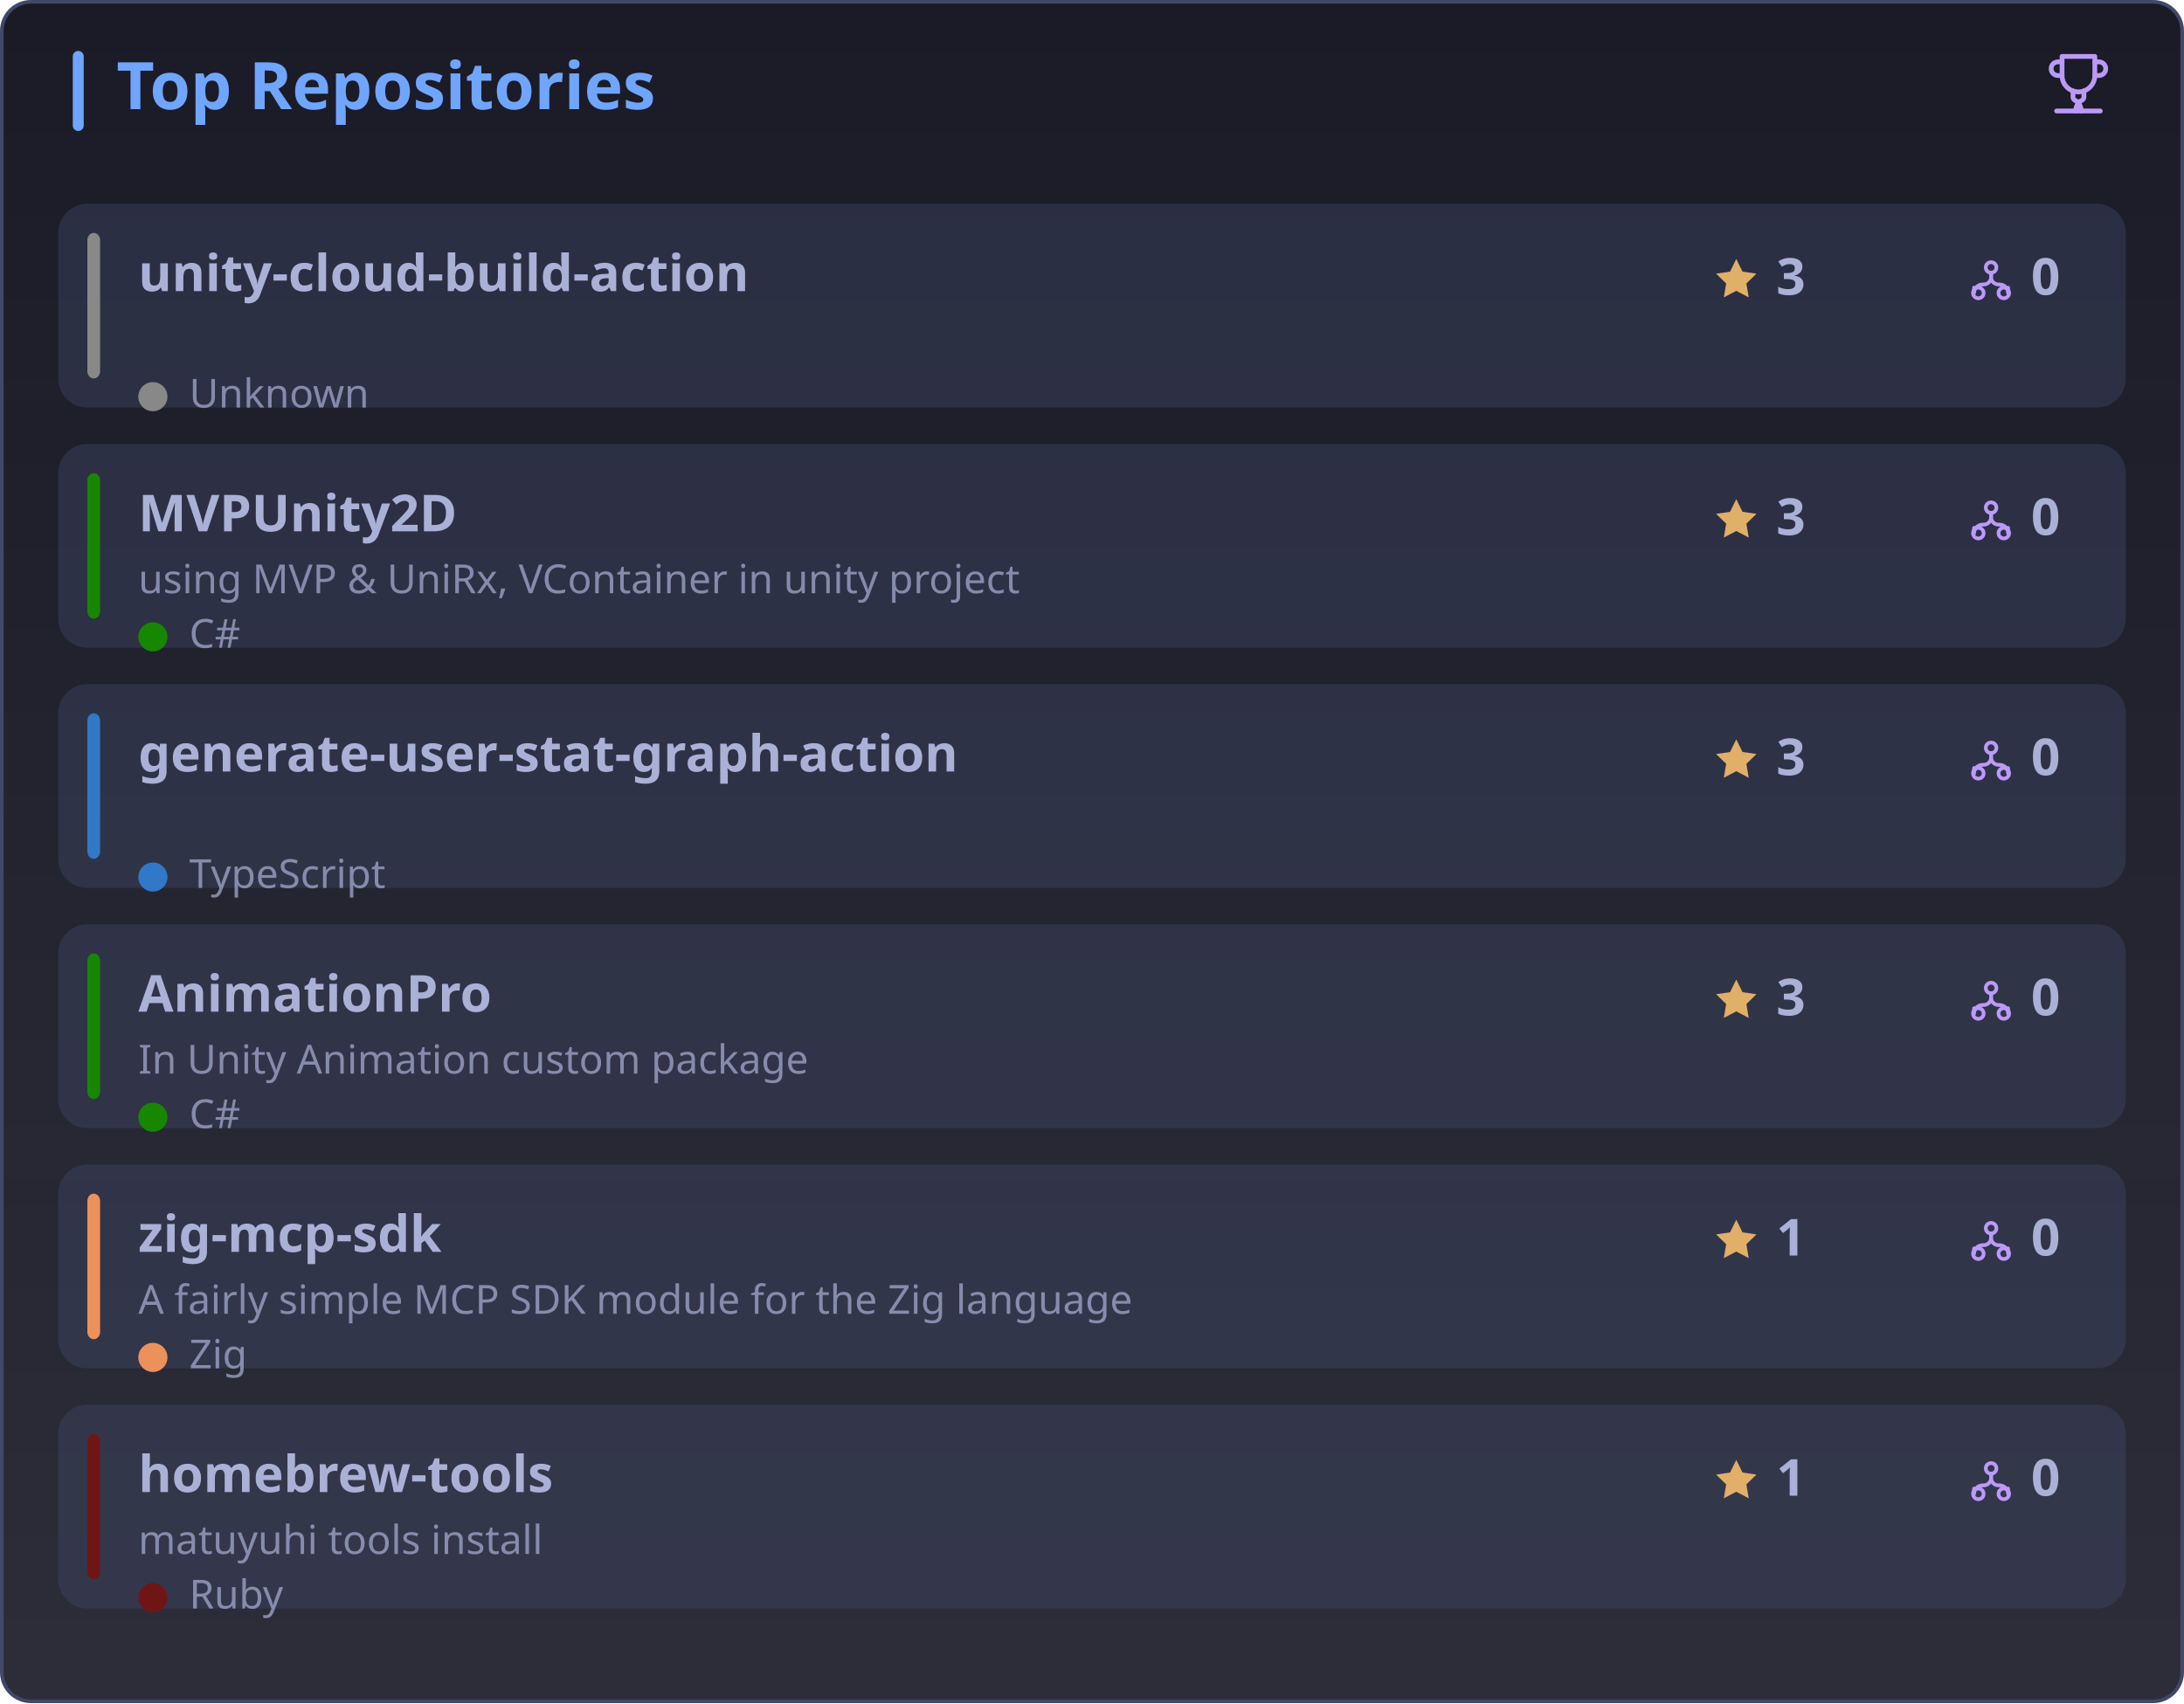
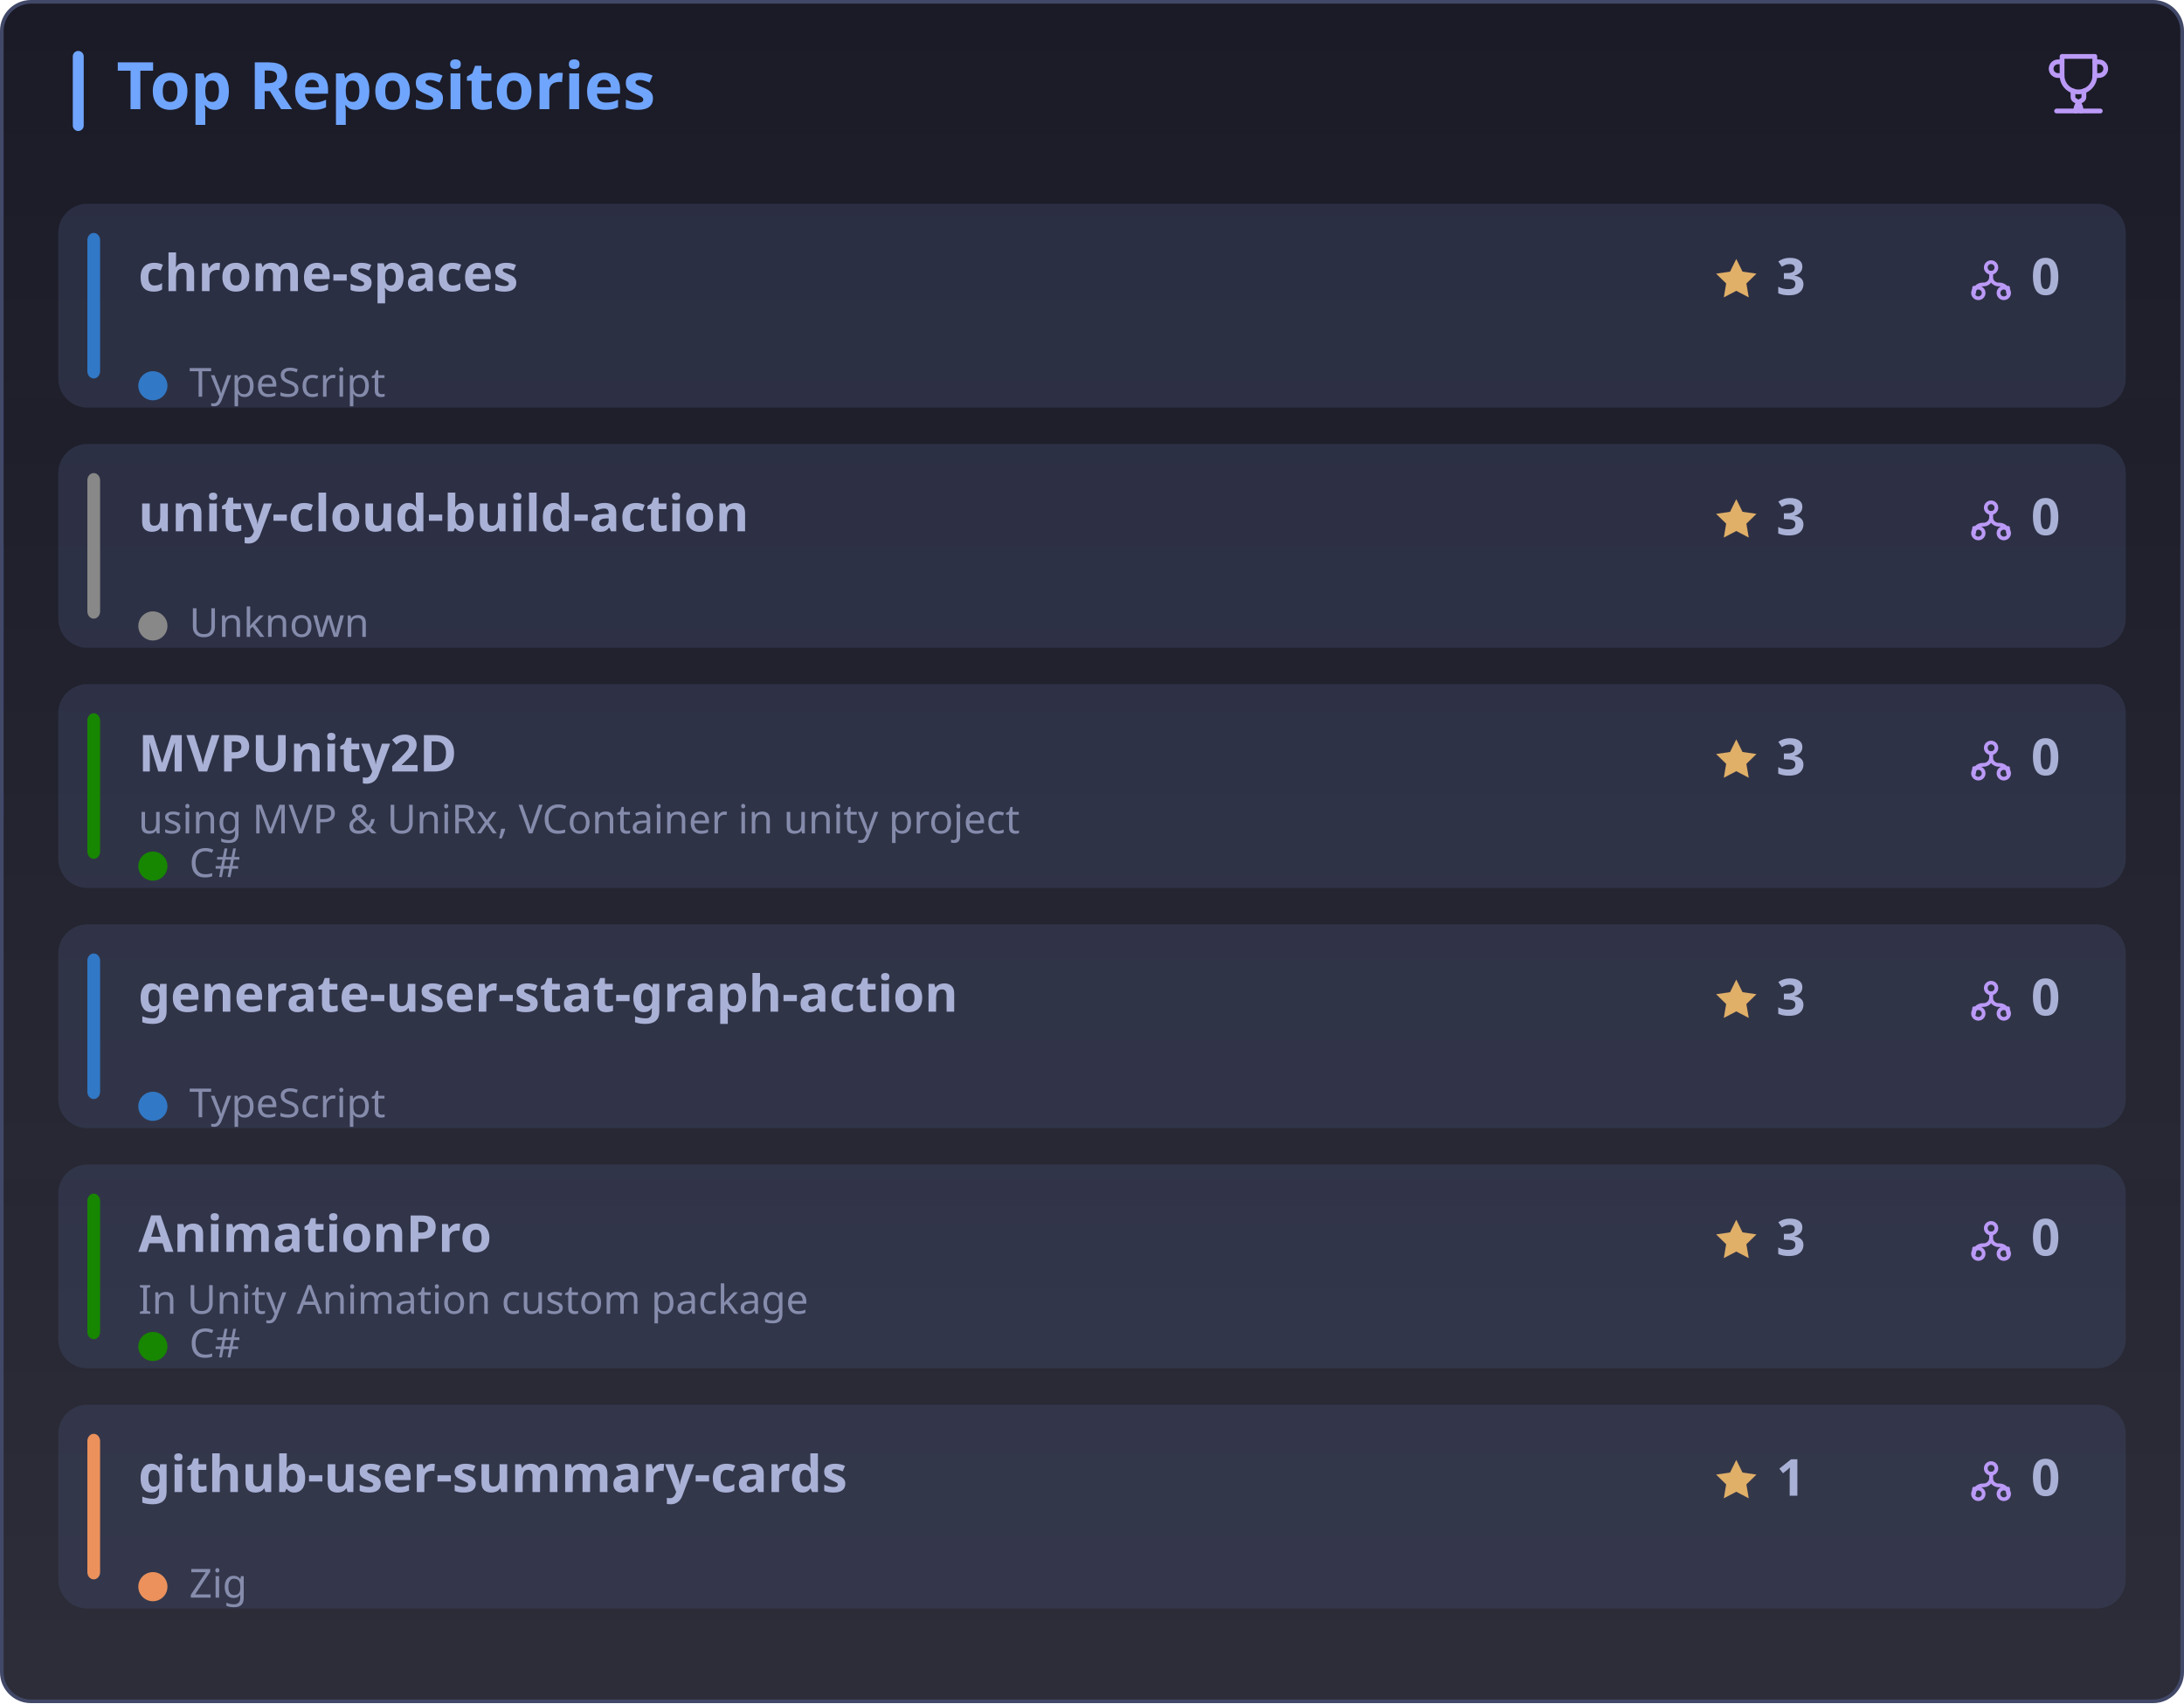
<svg xmlns="http://www.w3.org/2000/svg" width="600" height="468" viewBox="0 0 600 468" fill="none">
  <defs>
    <linearGradient id="card-bg" x1="0" y1="0" x2="0" y2="1">
      <stop offset="0%" stop-color="#1a1b27" stop-opacity="1" />
      <stop offset="100%" stop-color="#1a1b27" stop-opacity="0.92" />
    </linearGradient>
  </defs>
  <style>
.title    { font: 700 18px 'Segoe UI', system-ui, Sans-Serif; fill: #70a5fd; }
.text     { font: 400 13px 'Segoe UI', system-ui, Sans-Serif; fill: #a9b1d6; }
.muted    { font: 400 11px 'Segoe UI', system-ui, Sans-Serif; fill: #a9b1d6; opacity: 0.7; }
.bold     { font: 700 14px 'Segoe UI', system-ui, Sans-Serif; fill: #a9b1d6; }
.num      { font: 700 15px 'Segoe UI', system-ui, Sans-Serif; fill: #a9b1d6; }
.huge     { font: 800 30px 'Segoe UI', system-ui, Sans-Serif; }
.label    { font: 600 10px 'Segoe UI', system-ui, Sans-Serif; fill: #a9b1d6; opacity: 0.7; letter-spacing: 0.6px; }
.fadein   { animation: fadein 0.6s ease-in both; }
@keyframes fadein { from { opacity: 0; transform: translateY(4px); } to { opacity: 1; transform: translateY(0); } }
</style>
  <rect x="0.5" y="0.5" rx="8" ry="8" width="599" height="467" fill="url(#card-bg)" stroke="#414868" />
  <rect x="20" y="14" width="3" height="22" rx="1.5" fill="#70a5fd" />
  <text class="title" x="32" y="30">Top Repositories</text>
  <g transform="translate(562.00,14.00) scale(0.75)" fill="none" stroke="#bb9af7" stroke-width="1.75" stroke-linecap="round" stroke-linejoin="round">
    <path d="M6 9H4.5a2.5 2.5 0 0 1 0-5H6" />
    <path d="M18 9h1.5a2.5 2.5 0 0 0 0-5H18" />
    <path d="M4 22h16" />
    <path d="M10 14.66V17c0 .55.47.98.97 1.21C12.04 18.75 13 20.24 13 22" />
    <path d="M14 14.66V17c0 .55-.47.98-.97 1.21C11.96 18.75 11 20.24 11 22" />
    <path d="M18 2H6v7a6 6 0 0 0 12 0V2z" />
  </g>
  <rect x="16.00" y="56.00" width="568.00" height="56.00" rx="8.00" fill="#414868" opacity="0.40" />
-   <rect x="24.00" y="64.00" width="3.5" height="40.00" rx="2" fill="#888888" />
-   <text class="bold" x="38.00" y="80.00">unity-cloud-build-action</text>
-   <circle cx="42.00" cy="109.00" r="4.00" fill="#888888" />
-   <text class="muted" x="52.00" y="112.00">Unknown</text>
+   <rect x="24.00" y="64.00" width="3.5" height="40.00" rx="2" fill="#3178c6" />
+   <text class="bold" x="38.00" y="80.00">chrome-spaces</text>
+   <circle cx="42.00" cy="106.00" r="4.00" fill="#3178c6" />
+   <text class="muted" x="52.00" y="109.00">TypeScript</text>
  <g transform="translate(470.00,70.00) scale(0.5833)" fill="#e0af68" stroke="none">
    <path d="M12 2l2.939 5.955 6.572.955-4.755 4.635 1.123 6.545L12 17l-5.878 3.09 1.123-6.545L2.49 8.91l6.572-.955z" />
  </g>
  <text class="bold" x="488.00" y="81.00">3</text>
  <g transform="translate(540.00,70.00) scale(0.5833)" fill="none" stroke="#bb9af7" stroke-width="1.75" stroke-linecap="round" stroke-linejoin="round">
    <circle cx="12" cy="6" r="2.5" />
    <circle cx="6" cy="18" r="2.5" />
    <circle cx="18" cy="18" r="2.5" />
    <path d="M12 8.5v2A3.5 3.5 0 0 1 8.5 14H8a4 4 0 0 0-4 4v-2.5" />
    <path d="M12 8.5v2A3.5 3.5 0 0 0 15.5 14H16a4 4 0 0 1 4 4v-2.5" />
  </g>
  <text class="bold" x="558.00" y="81.00">0</text>
  <rect x="16.00" y="122.00" width="568.00" height="56.00" rx="8.00" fill="#414868" opacity="0.40" />
-   <rect x="24.00" y="130.00" width="3.5" height="40.00" rx="2" fill="#178600" />
-   <text class="bold" x="38.00" y="146.00">MVPUnity2D</text>
-   <text class="muted" x="38.00" y="163.00">using MVP &amp; UniRx, VContainer in unity project</text>
-   <circle cx="42.00" cy="175.00" r="4.00" fill="#178600" />
-   <text class="muted" x="52.00" y="178.00">C#</text>
+   <rect x="24.00" y="130.00" width="3.5" height="40.00" rx="2" fill="#888888" />
+   <text class="bold" x="38.00" y="146.00">unity-cloud-build-action</text>
+   <circle cx="42.00" cy="172.00" r="4.00" fill="#888888" />
+   <text class="muted" x="52.00" y="175.00">Unknown</text>
  <g transform="translate(470.00,136.00) scale(0.5833)" fill="#e0af68" stroke="none">
    <path d="M12 2l2.939 5.955 6.572.955-4.755 4.635 1.123 6.545L12 17l-5.878 3.09 1.123-6.545L2.49 8.91l6.572-.955z" />
  </g>
  <text class="bold" x="488.00" y="147.00">3</text>
  <g transform="translate(540.00,136.00) scale(0.5833)" fill="none" stroke="#bb9af7" stroke-width="1.75" stroke-linecap="round" stroke-linejoin="round">
    <circle cx="12" cy="6" r="2.5" />
    <circle cx="6" cy="18" r="2.5" />
    <circle cx="18" cy="18" r="2.5" />
    <path d="M12 8.5v2A3.5 3.5 0 0 1 8.5 14H8a4 4 0 0 0-4 4v-2.5" />
    <path d="M12 8.5v2A3.5 3.5 0 0 0 15.5 14H16a4 4 0 0 1 4 4v-2.5" />
  </g>
  <text class="bold" x="558.00" y="147.00">0</text>
  <rect x="16.00" y="188.00" width="568.00" height="56.00" rx="8.00" fill="#414868" opacity="0.40" />
-   <rect x="24.00" y="196.00" width="3.5" height="40.00" rx="2" fill="#3178c6" />
-   <text class="bold" x="38.00" y="212.00">generate-user-stat-graph-action</text>
-   <circle cx="42.00" cy="241.00" r="4.00" fill="#3178c6" />
-   <text class="muted" x="52.00" y="244.00">TypeScript</text>
+   <rect x="24.00" y="196.00" width="3.5" height="40.00" rx="2" fill="#178600" />
+   <text class="bold" x="38.00" y="212.00">MVPUnity2D</text>
+   <text class="muted" x="38.00" y="229.00">using MVP &amp; UniRx, VContainer in unity project</text>
+   <circle cx="42.00" cy="238.00" r="4.00" fill="#178600" />
+   <text class="muted" x="52.00" y="241.00">C#</text>
  <g transform="translate(470.00,202.00) scale(0.5833)" fill="#e0af68" stroke="none">
    <path d="M12 2l2.939 5.955 6.572.955-4.755 4.635 1.123 6.545L12 17l-5.878 3.09 1.123-6.545L2.49 8.91l6.572-.955z" />
  </g>
  <text class="bold" x="488.00" y="213.00">3</text>
  <g transform="translate(540.00,202.00) scale(0.5833)" fill="none" stroke="#bb9af7" stroke-width="1.75" stroke-linecap="round" stroke-linejoin="round">
    <circle cx="12" cy="6" r="2.5" />
    <circle cx="6" cy="18" r="2.5" />
    <circle cx="18" cy="18" r="2.5" />
    <path d="M12 8.5v2A3.5 3.5 0 0 1 8.5 14H8a4 4 0 0 0-4 4v-2.5" />
    <path d="M12 8.5v2A3.5 3.5 0 0 0 15.5 14H16a4 4 0 0 1 4 4v-2.5" />
  </g>
  <text class="bold" x="558.00" y="213.00">0</text>
  <rect x="16.00" y="254.00" width="568.00" height="56.00" rx="8.00" fill="#414868" opacity="0.40" />
-   <rect x="24.00" y="262.00" width="3.5" height="40.00" rx="2" fill="#178600" />
-   <text class="bold" x="38.00" y="278.00">AnimationPro</text>
-   <text class="muted" x="38.00" y="295.00">In Unity Animation custom package</text>
-   <circle cx="42.00" cy="307.00" r="4.00" fill="#178600" />
-   <text class="muted" x="52.00" y="310.00">C#</text>
+   <rect x="24.00" y="262.00" width="3.5" height="40.00" rx="2" fill="#3178c6" />
+   <text class="bold" x="38.00" y="278.00">generate-user-stat-graph-action</text>
+   <circle cx="42.00" cy="304.00" r="4.00" fill="#3178c6" />
+   <text class="muted" x="52.00" y="307.00">TypeScript</text>
  <g transform="translate(470.00,268.00) scale(0.5833)" fill="#e0af68" stroke="none">
    <path d="M12 2l2.939 5.955 6.572.955-4.755 4.635 1.123 6.545L12 17l-5.878 3.09 1.123-6.545L2.49 8.91l6.572-.955z" />
  </g>
  <text class="bold" x="488.00" y="279.00">3</text>
  <g transform="translate(540.00,268.00) scale(0.5833)" fill="none" stroke="#bb9af7" stroke-width="1.75" stroke-linecap="round" stroke-linejoin="round">
    <circle cx="12" cy="6" r="2.5" />
    <circle cx="6" cy="18" r="2.5" />
    <circle cx="18" cy="18" r="2.5" />
    <path d="M12 8.5v2A3.5 3.5 0 0 1 8.5 14H8a4 4 0 0 0-4 4v-2.5" />
    <path d="M12 8.5v2A3.5 3.5 0 0 0 15.5 14H16a4 4 0 0 1 4 4v-2.5" />
  </g>
  <text class="bold" x="558.00" y="279.00">0</text>
  <rect x="16.00" y="320.00" width="568.00" height="56.00" rx="8.00" fill="#414868" opacity="0.40" />
-   <rect x="24.00" y="328.00" width="3.5" height="40.00" rx="2" fill="#ec915c" />
-   <text class="bold" x="38.00" y="344.00">zig-mcp-sdk</text>
-   <text class="muted" x="38.00" y="361.00">A fairly simple MCP SDK module for the Zig language</text>
-   <circle cx="42.00" cy="373.00" r="4.00" fill="#ec915c" />
-   <text class="muted" x="52.00" y="376.00">Zig</text>
+   <rect x="24.00" y="328.00" width="3.5" height="40.00" rx="2" fill="#178600" />
+   <text class="bold" x="38.00" y="344.00">AnimationPro</text>
+   <text class="muted" x="38.00" y="361.00">In Unity Animation custom package</text>
+   <circle cx="42.00" cy="370.00" r="4.00" fill="#178600" />
+   <text class="muted" x="52.00" y="373.00">C#</text>
  <g transform="translate(470.00,334.00) scale(0.5833)" fill="#e0af68" stroke="none">
    <path d="M12 2l2.939 5.955 6.572.955-4.755 4.635 1.123 6.545L12 17l-5.878 3.09 1.123-6.545L2.49 8.91l6.572-.955z" />
  </g>
-   <text class="bold" x="488.00" y="345.00">1</text>
+   <text class="bold" x="488.00" y="345.00">3</text>
  <g transform="translate(540.00,334.00) scale(0.5833)" fill="none" stroke="#bb9af7" stroke-width="1.75" stroke-linecap="round" stroke-linejoin="round">
    <circle cx="12" cy="6" r="2.5" />
    <circle cx="6" cy="18" r="2.5" />
    <circle cx="18" cy="18" r="2.5" />
    <path d="M12 8.5v2A3.5 3.5 0 0 1 8.5 14H8a4 4 0 0 0-4 4v-2.5" />
    <path d="M12 8.5v2A3.5 3.5 0 0 0 15.5 14H16a4 4 0 0 1 4 4v-2.5" />
  </g>
  <text class="bold" x="558.00" y="345.00">0</text>
  <rect x="16.00" y="386.00" width="568.00" height="56.00" rx="8.00" fill="#414868" opacity="0.40" />
-   <rect x="24.00" y="394.00" width="3.5" height="40.00" rx="2" fill="#701516" />
-   <text class="bold" x="38.00" y="410.00">homebrew-tools</text>
-   <text class="muted" x="38.00" y="427.00">matuyuhi tools install</text>
-   <circle cx="42.00" cy="439.00" r="4.00" fill="#701516" />
-   <text class="muted" x="52.00" y="442.00">Ruby</text>
+   <rect x="24.00" y="394.00" width="3.5" height="40.00" rx="2" fill="#ec915c" />
+   <text class="bold" x="38.00" y="410.00">github-user-summary-cards</text>
+   <circle cx="42.00" cy="436.00" r="4.00" fill="#ec915c" />
+   <text class="muted" x="52.00" y="439.00">Zig</text>
  <g transform="translate(470.00,400.00) scale(0.5833)" fill="#e0af68" stroke="none">
    <path d="M12 2l2.939 5.955 6.572.955-4.755 4.635 1.123 6.545L12 17l-5.878 3.09 1.123-6.545L2.49 8.91l6.572-.955z" />
  </g>
  <text class="bold" x="488.00" y="411.00">1</text>
  <g transform="translate(540.00,400.00) scale(0.5833)" fill="none" stroke="#bb9af7" stroke-width="1.75" stroke-linecap="round" stroke-linejoin="round">
    <circle cx="12" cy="6" r="2.5" />
    <circle cx="6" cy="18" r="2.5" />
    <circle cx="18" cy="18" r="2.5" />
    <path d="M12 8.5v2A3.5 3.5 0 0 1 8.5 14H8a4 4 0 0 0-4 4v-2.5" />
    <path d="M12 8.5v2A3.5 3.5 0 0 0 15.5 14H16a4 4 0 0 1 4 4v-2.5" />
  </g>
  <text class="bold" x="558.00" y="411.00">0</text>
</svg>
